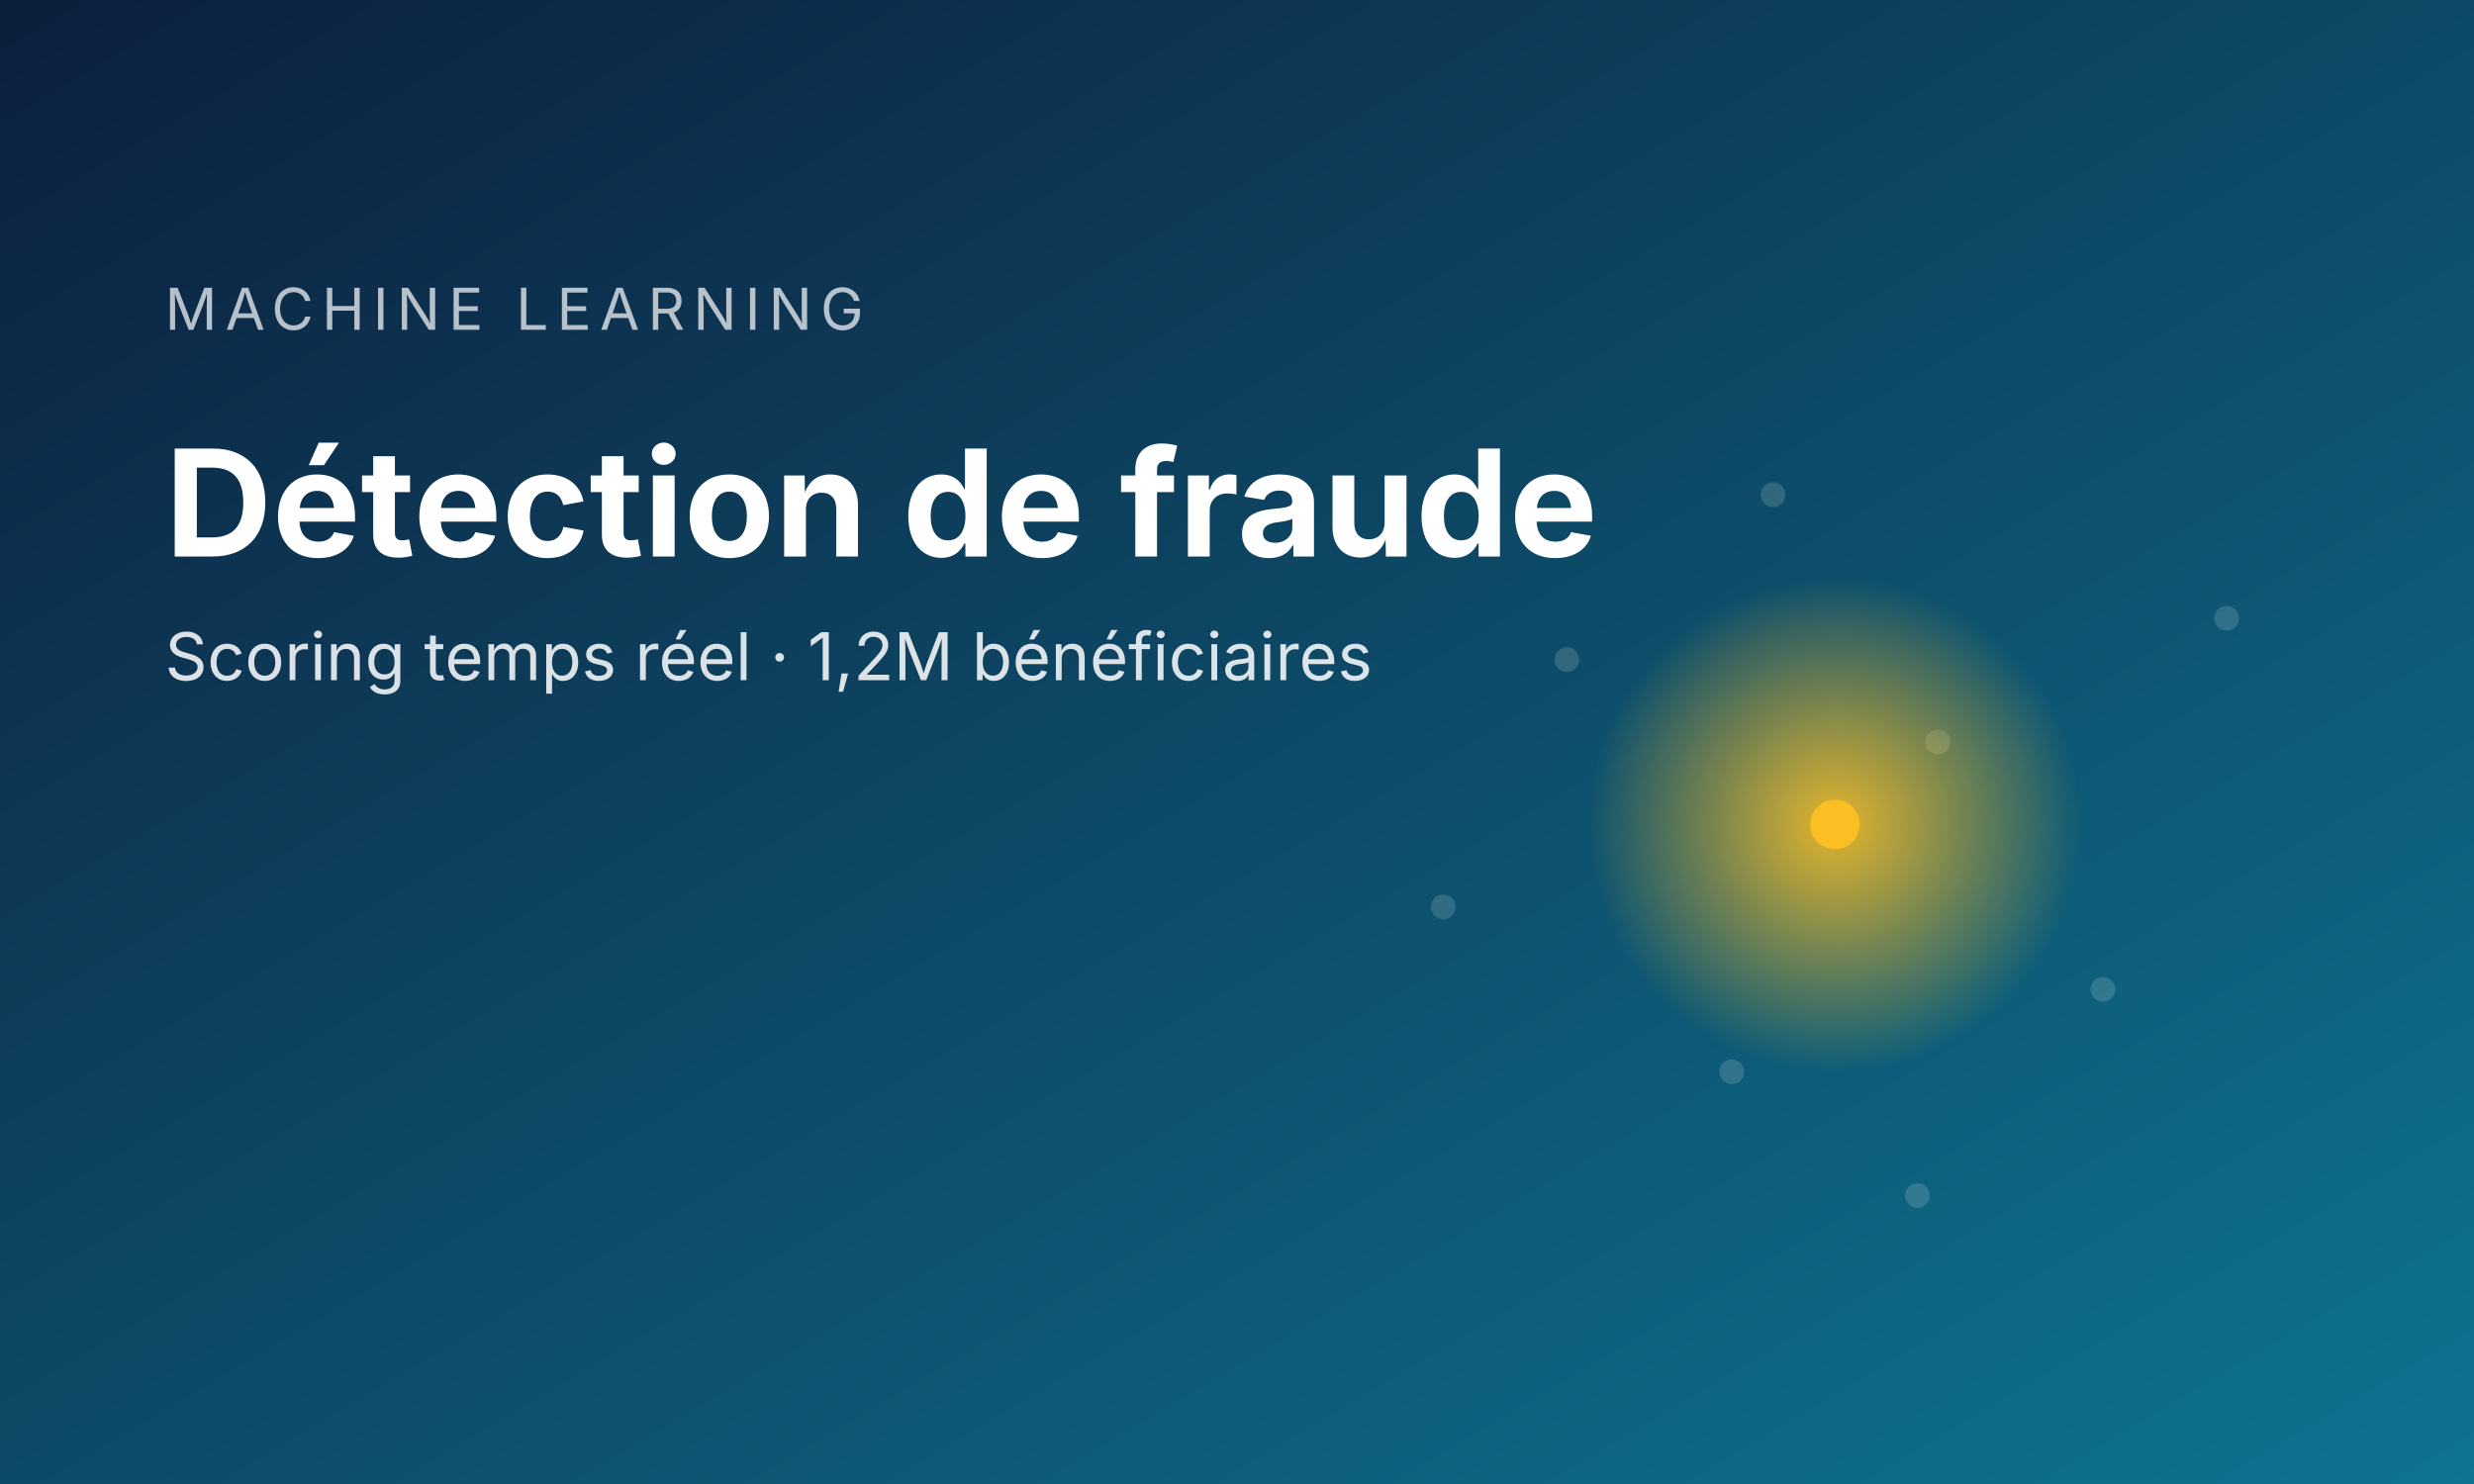
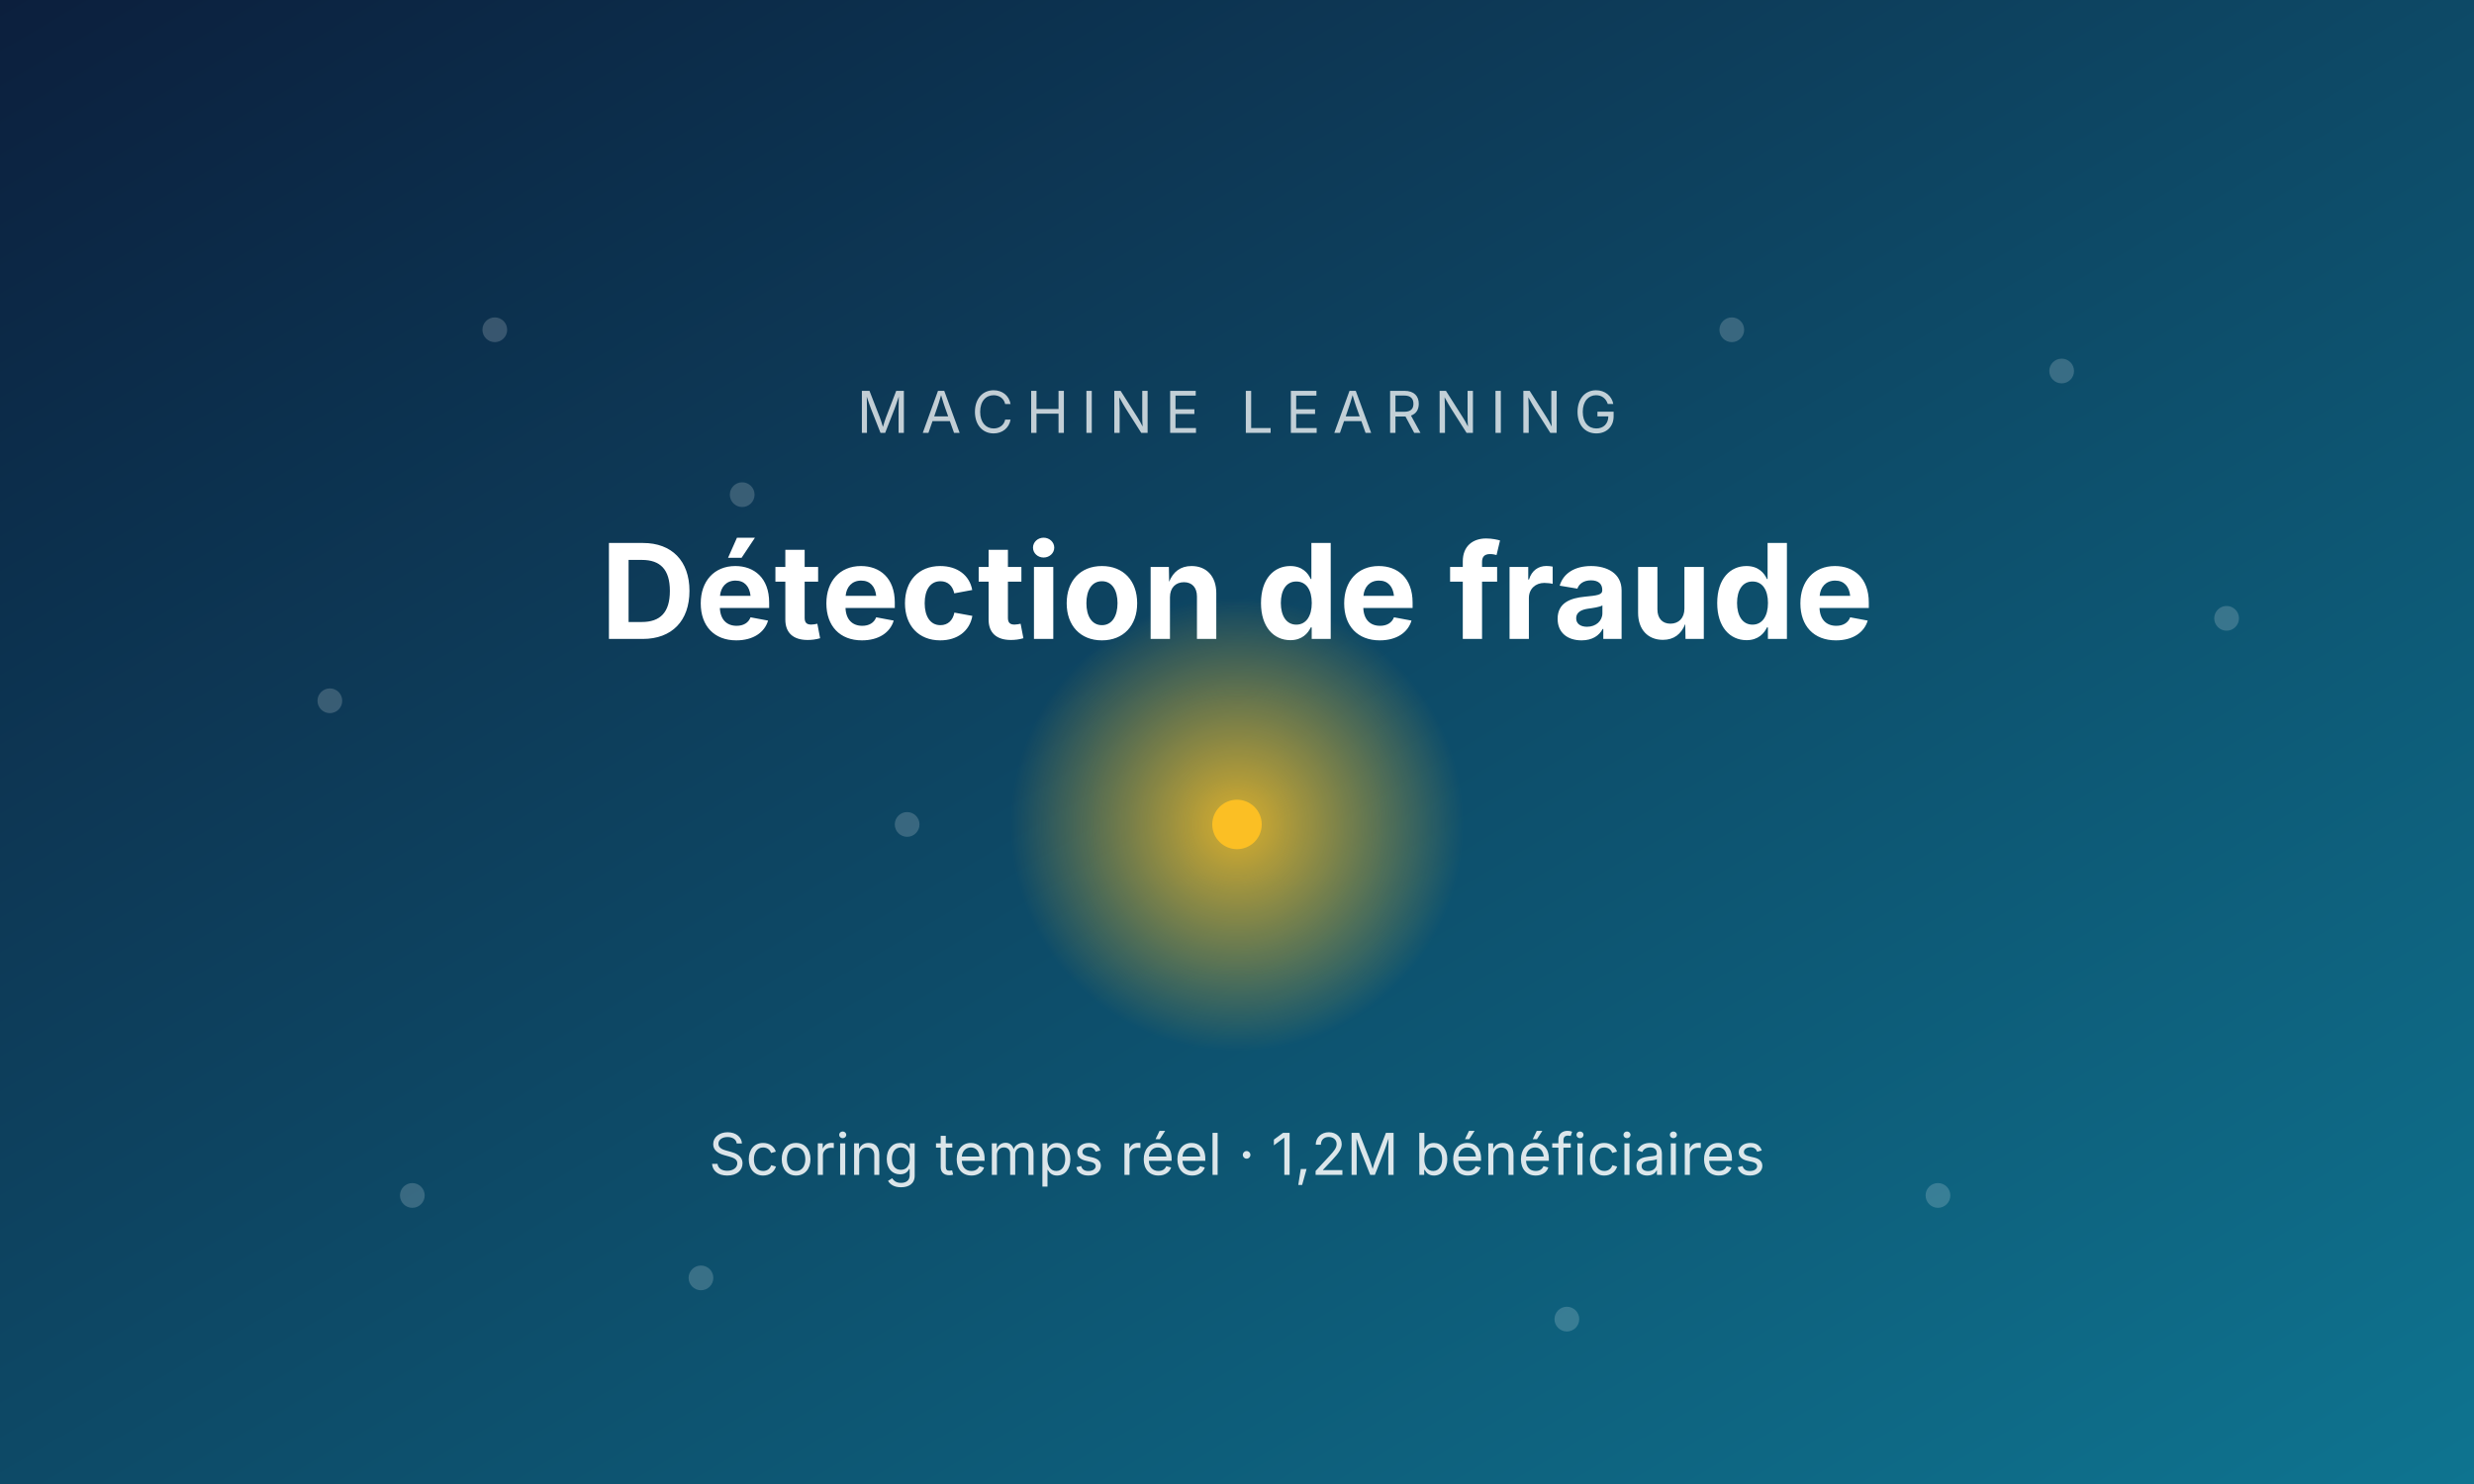
<svg xmlns="http://www.w3.org/2000/svg" viewBox="0 0 600 360" preserveAspectRatio="xMidYMid slice">
  <defs>
    <linearGradient id="bg3" x1="0" y1="0" x2="1" y2="1">
      <stop offset="0%" stop-color="#0c1f3d" />
      <stop offset="100%" stop-color="#0e7490" />
    </linearGradient>
    <radialGradient id="dot3" cx="0.5" cy="0.5" r="0.5">
-       <stop offset="0%" stop-color="#fbbf24" stop-opacity="0.9" />
+       <stop offset="0%" stop-color="#fbbf24" stop-opacity="0.85" />
      <stop offset="100%" stop-color="#fbbf24" stop-opacity="0" />
    </radialGradient>
  </defs>
  <rect width="600" height="360" fill="url(#bg3)" />
-   <g fill="rgba(255,255,255,0.15)">
-     <circle cx="430" cy="120" r="3" />
-     <circle cx="470" cy="180" r="3" />
-     <circle cx="380" cy="160" r="3" />
-     <circle cx="510" cy="240" r="3" />
-     <circle cx="350" cy="220" r="3" />
-     <circle cx="420" cy="260" r="3" />
-     <circle cx="465" cy="290" r="3" />
+   <g fill="rgba(255,255,255,0.18)">
+     <circle cx="120" cy="80" r="3" />
+     <circle cx="180" cy="120" r="3" />
+     <circle cx="80" cy="170" r="3" />
+     <circle cx="220" cy="200" r="3" />
+     <circle cx="500" cy="90" r="3" />
    <circle cx="540" cy="150" r="3" />
+     <circle cx="420" cy="80" r="3" />
+     <circle cx="470" cy="290" r="3" />
+     <circle cx="380" cy="320" r="3" />
+     <circle cx="100" cy="290" r="3" />
+     <circle cx="170" cy="310" r="3" />
  </g>
-   <circle cx="445" cy="200" r="60" fill="url(#dot3)" />
-   <circle cx="445" cy="200" r="6" fill="#fbbf24" />
-   <g fill="#fff" font-family="-apple-system, Segoe UI, sans-serif">
-     <text x="40" y="80" font-size="14" opacity="0.7" letter-spacing="2">MACHINE LEARNING</text>
-     <text x="40" y="135" font-size="36" font-weight="700">Détection de fraude</text>
-     <text x="40" y="165" font-size="16" opacity="0.85">Scoring temps réel · 1,2M bénéficiaires</text>
+   <circle cx="300" cy="200" r="55" fill="url(#dot3)" />
+   <circle cx="300" cy="200" r="6" fill="#fbbf24" />
+   <g fill="#fff" font-family="-apple-system, Segoe UI, sans-serif" text-anchor="middle">
+     <text x="300" y="105" font-size="14" opacity="0.75" letter-spacing="3">MACHINE LEARNING</text>
+     <text x="300" y="155" font-size="32" font-weight="700">Détection de fraude</text>
+     <text x="300" y="285" font-size="14" opacity="0.85">Scoring temps réel · 1,2M bénéficiaires</text>
  </g>
</svg>
